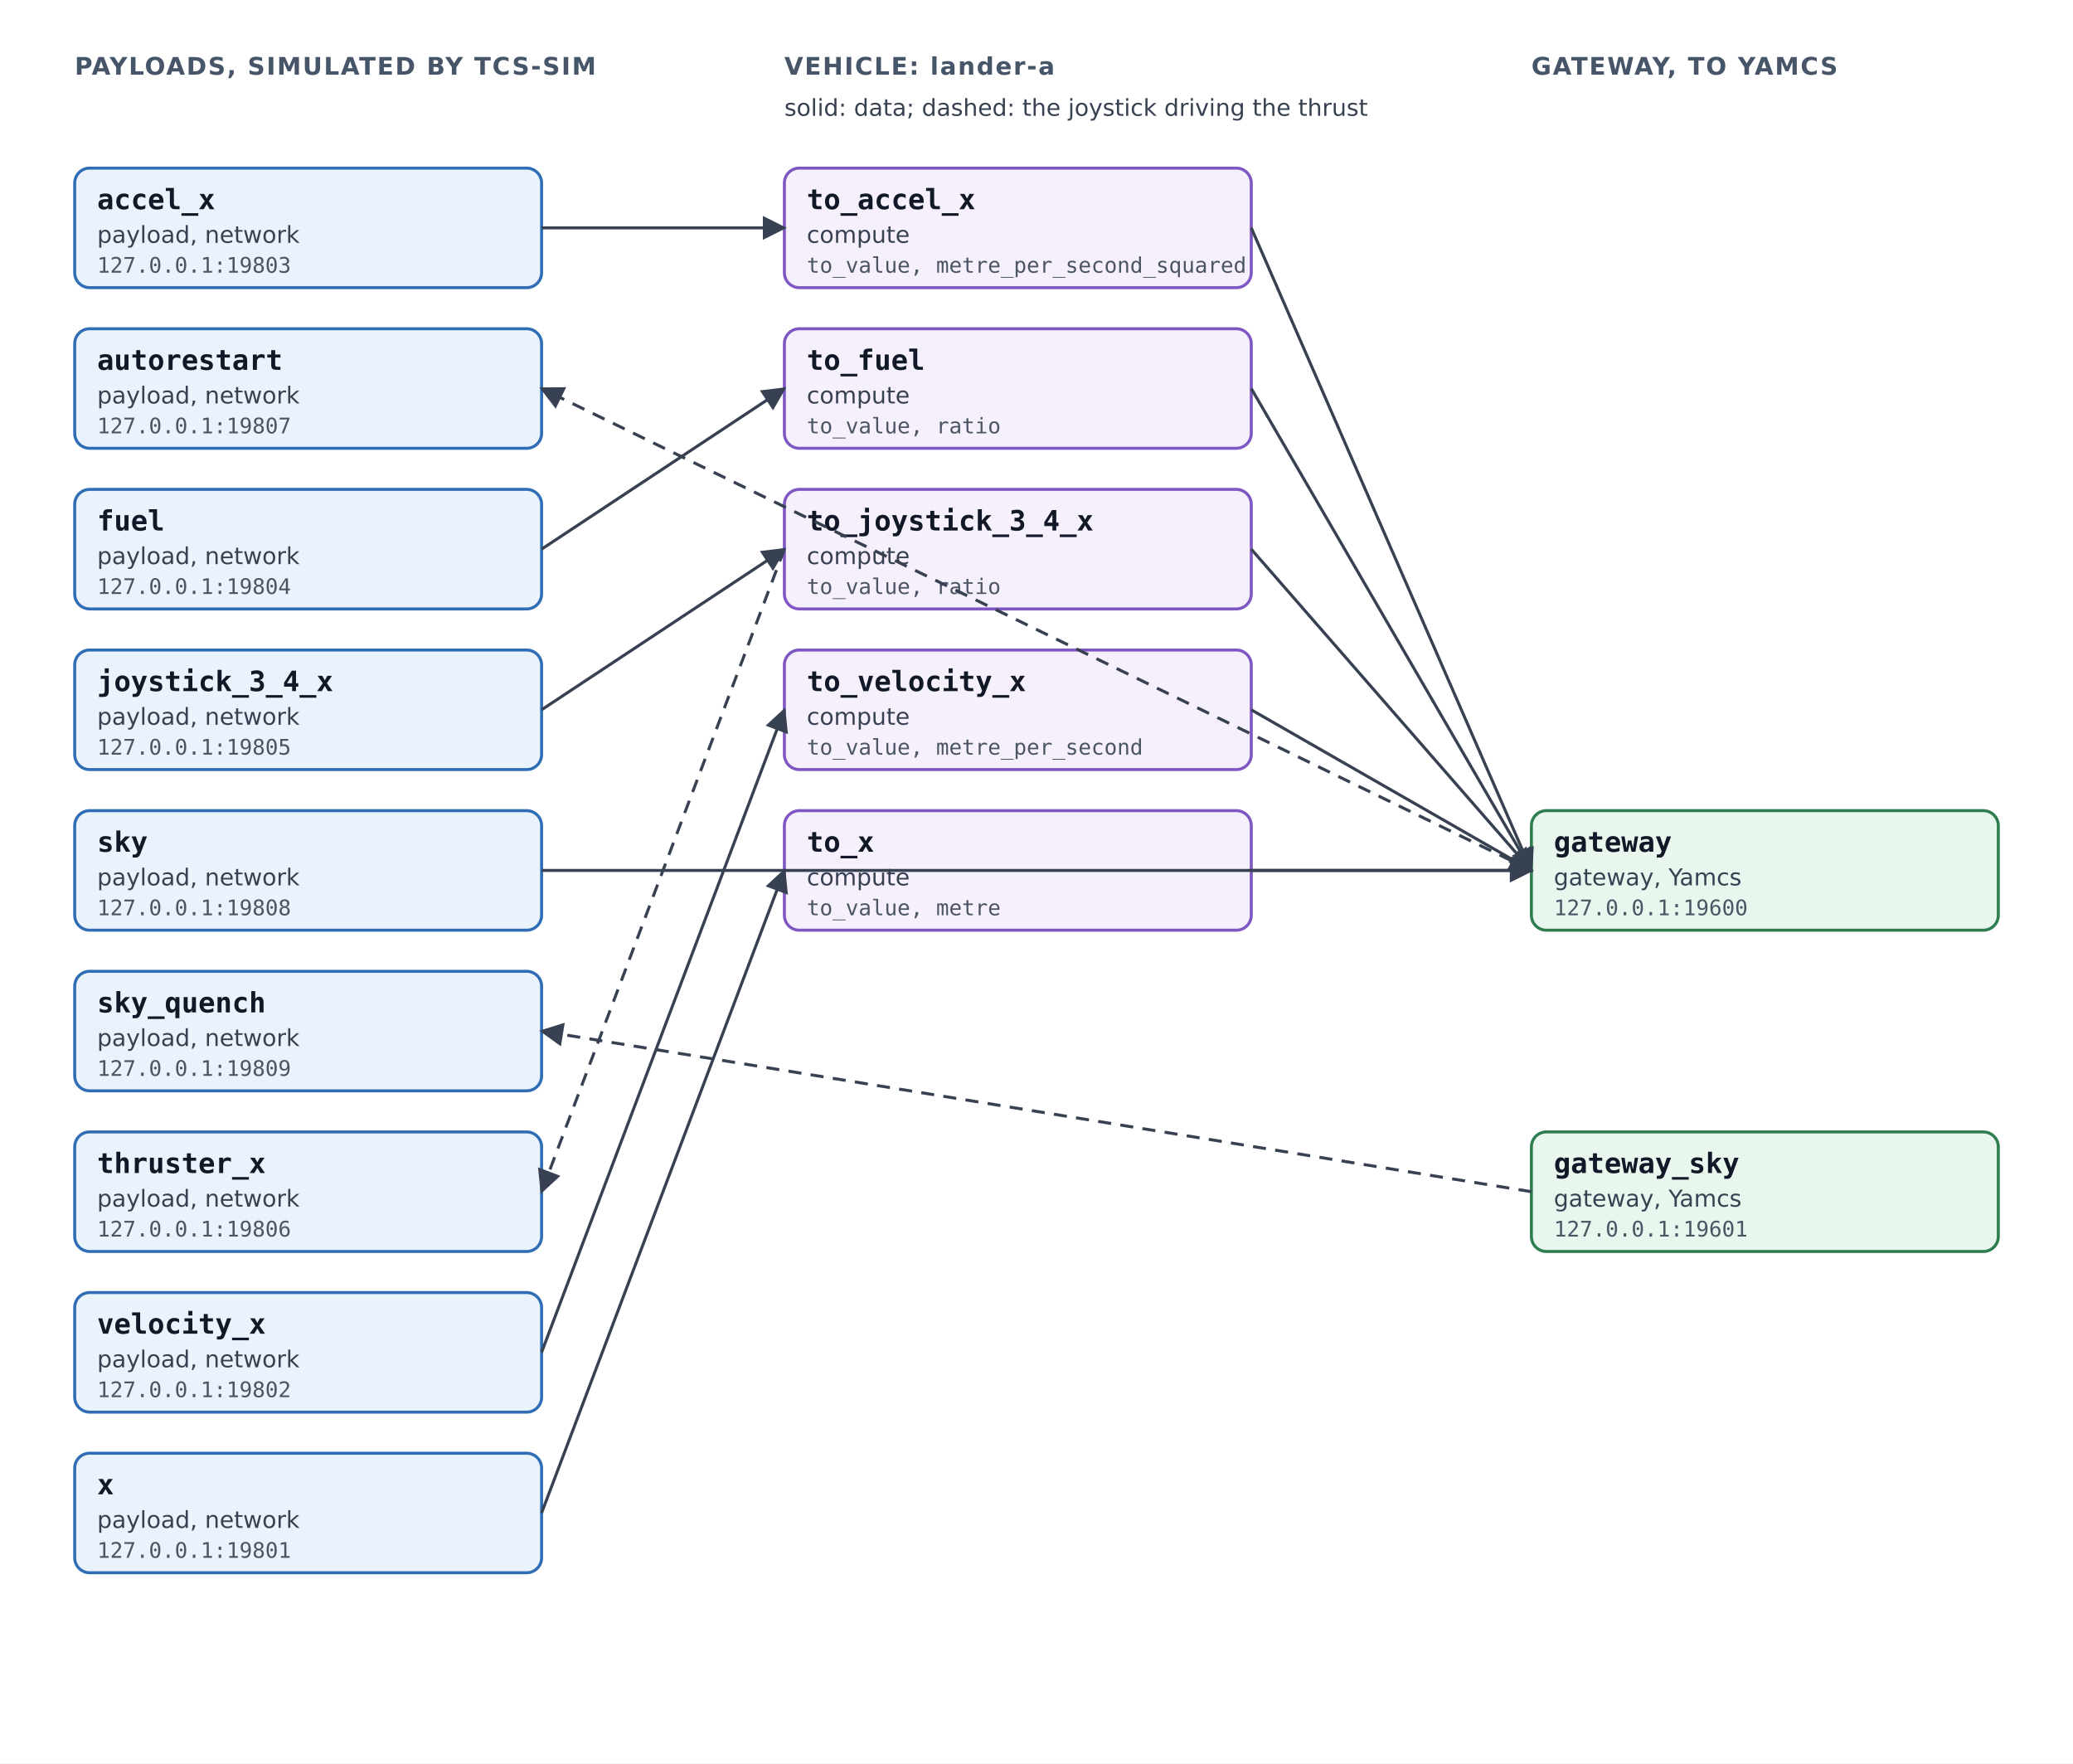
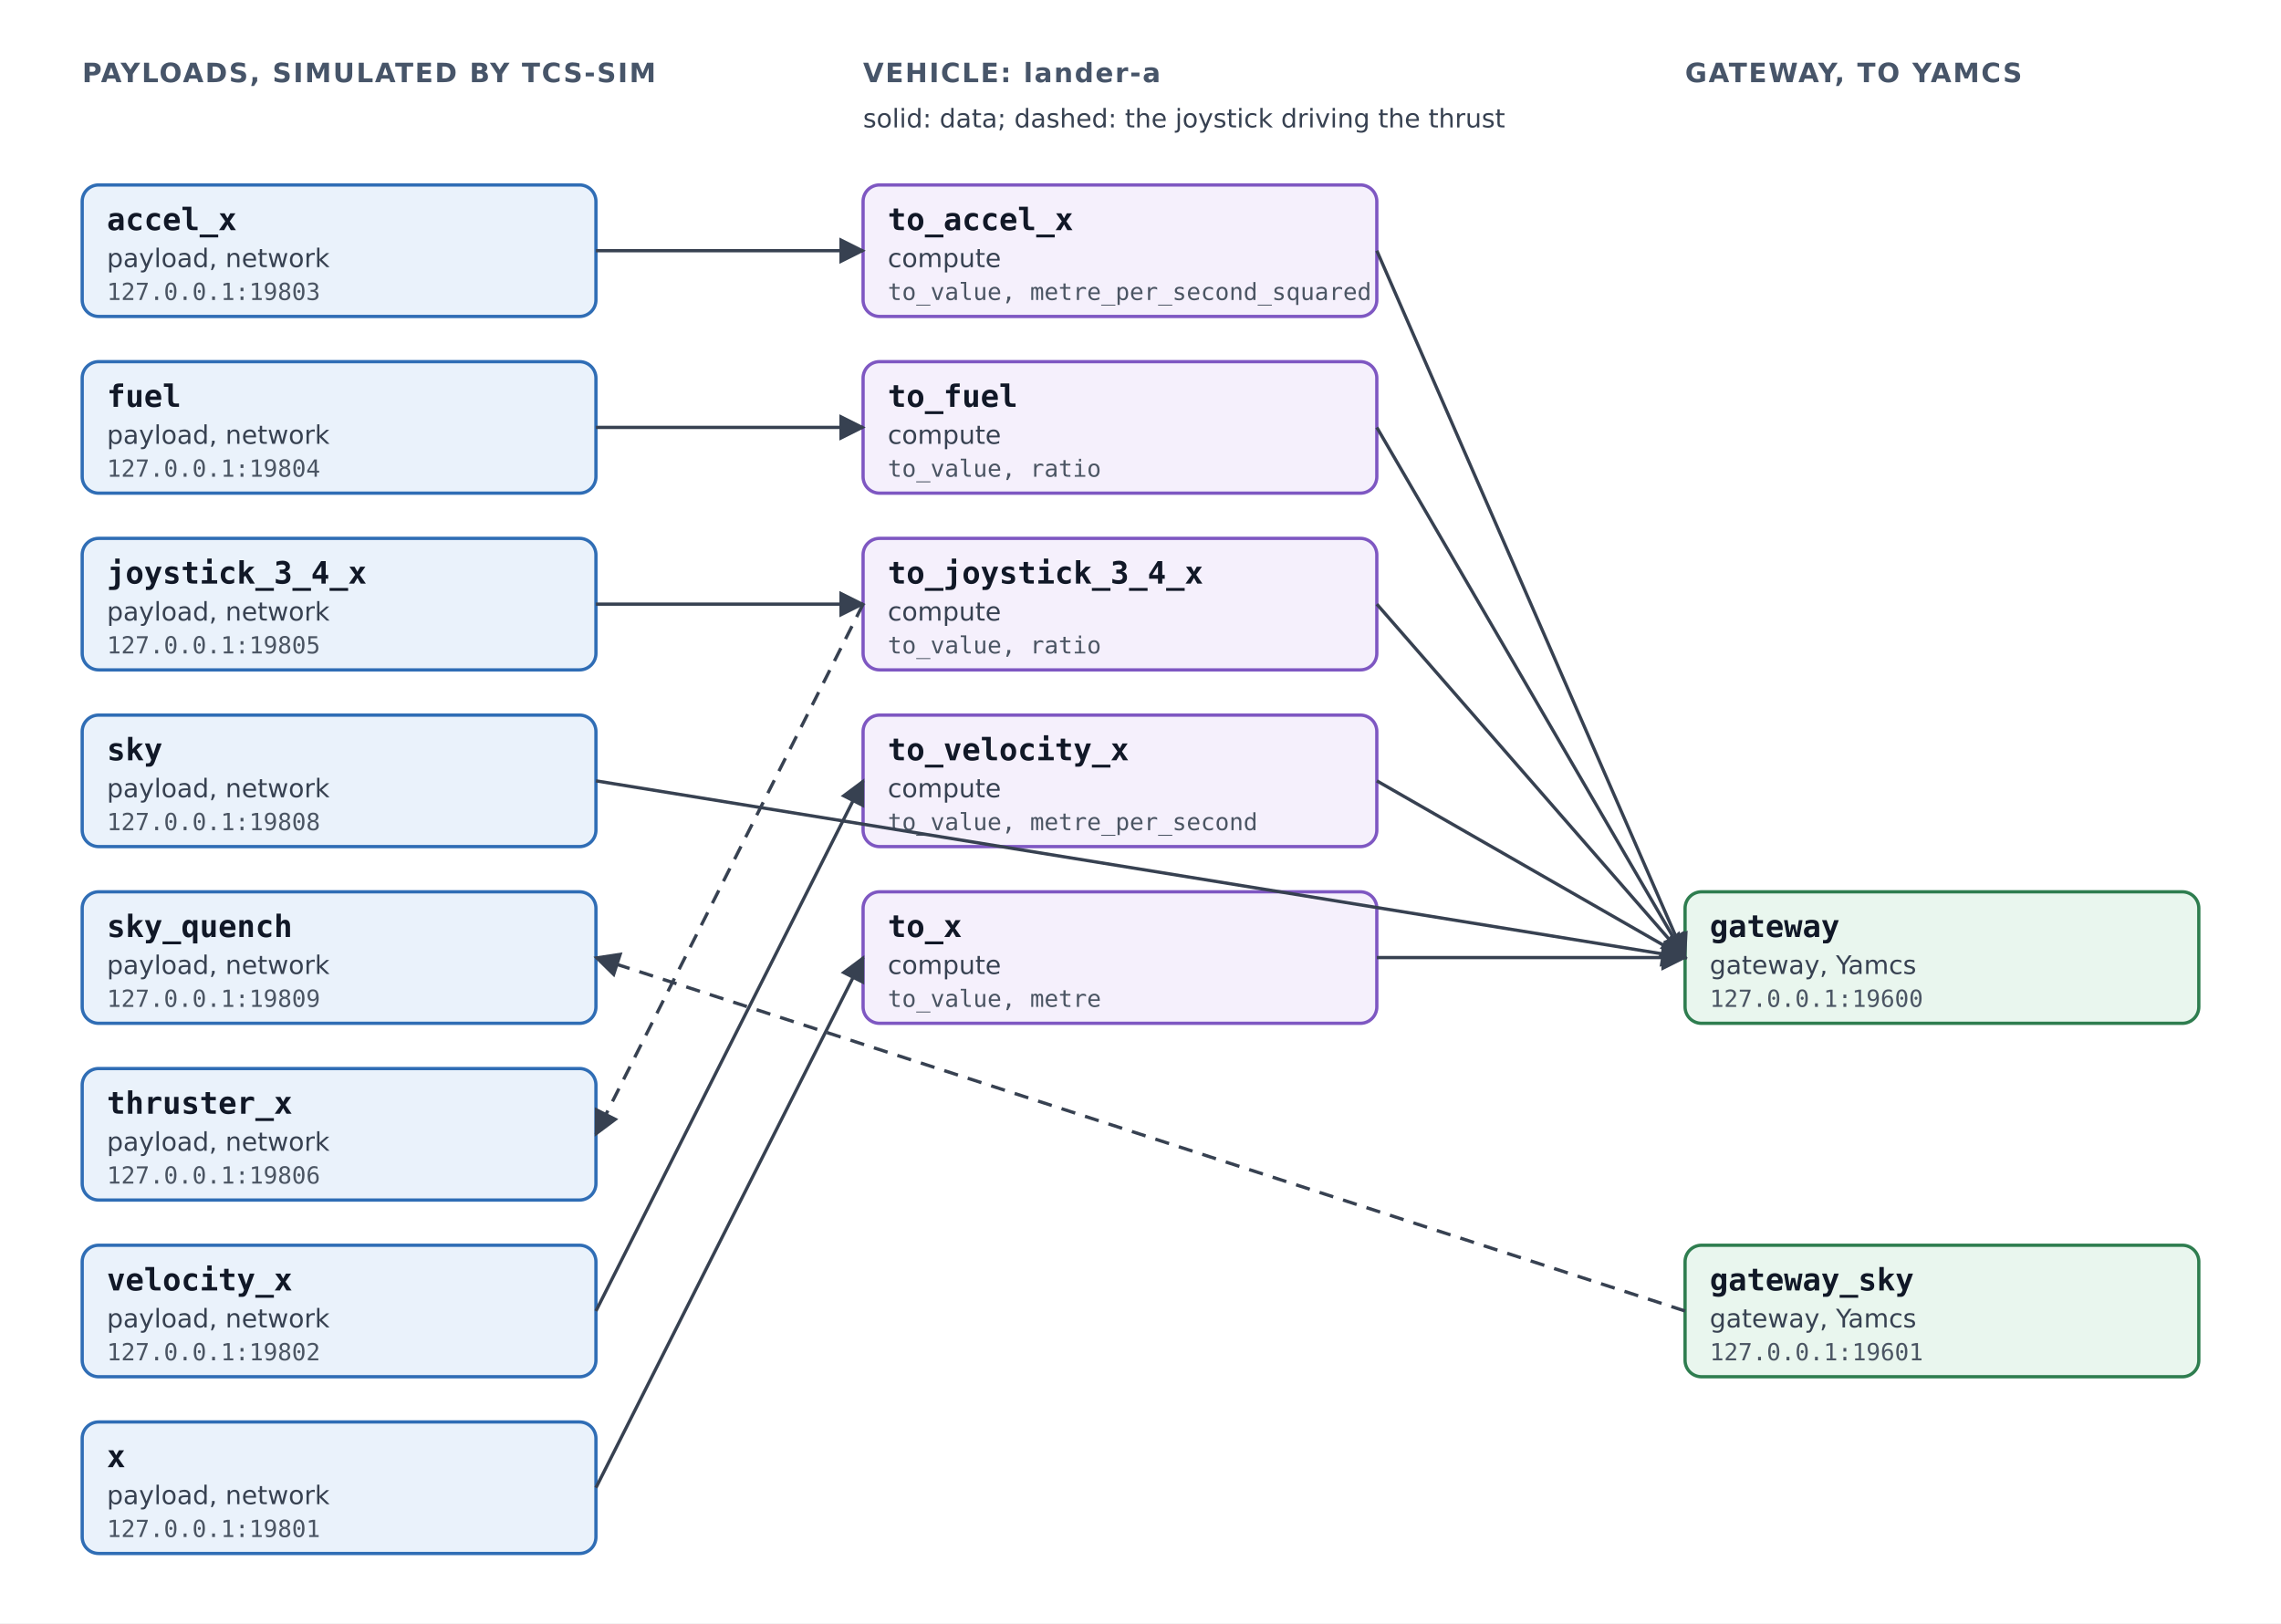
- <svg xmlns="http://www.w3.org/2000/svg" width="1110" height="944" viewBox="0 0 1110 944" role="img" aria-labelledby="title desc">
+ <svg xmlns="http://www.w3.org/2000/svg" width="1110" height="790" viewBox="0 0 1110 790" role="img" aria-labelledby="title desc">
  <defs>
    <style>
      text { font-family: "DejaVu Sans", Helvetica, Arial, sans-serif; fill: #111827; }
      .name { font-family: "DejaVu Sans Mono", Menlo, Consolas, monospace; font-size: 15px; font-weight: bold; }
      .kind { font-size: 12.5px; fill: #374151; }
      .detail { font-family: "DejaVu Sans Mono", Menlo, Consolas, monospace; font-size: 11.5px; fill: #4b5563; }
      .heading { font-size: 13px; font-weight: bold; fill: #475569; letter-spacing: 0.06em; }
      .payload { fill: #eaf2fb; stroke: #2f6db5; stroke-width: 1.6; }
      .vehicle { fill: #f5f0fc; stroke: #7e57c2; stroke-width: 1.6; }
      .gateway { fill: #e9f6ee; stroke: #2e7d4f; stroke-width: 1.6; }
      .link { stroke: #374151; stroke-width: 1.6; }
    </style>
    <marker id="arrow" viewBox="0 0 10 10" refX="9" refY="5" markerWidth="8" markerHeight="8" orient="auto-start-reverse">
      <path d="M 0 0 L 10 5 L 0 10 z" fill="#374151" />
    </marker>
  </defs>
-   <rect x="0" y="0" width="1110" height="944" fill="#ffffff" />
+   <rect x="0" y="0" width="1110" height="790" fill="#ffffff" />
  <text class="heading" x="40" y="40">PAYLOADS, SIMULATED BY TCS-SIM</text>
  <text class="heading" x="420" y="40">VEHICLE: lander-a</text>
  <text class="heading" x="820" y="40">GATEWAY, TO YAMCS</text>
  <text class="kind" x="420" y="62">solid: data; dashed: the joystick driving the thrust</text>
  <rect class="payload" x="40" y="90" width="250" height="64" rx="8" />
  <text class="name" x="52" y="112">accel_x</text>
  <text class="kind" x="52" y="130">payload, network</text>
  <text class="detail" x="52" y="146">127.0.0.1:19803</text>
  <rect class="payload" x="40" y="176" width="250" height="64" rx="8" />
-   <text class="name" x="52" y="198">autorestart</text>
+   <text class="name" x="52" y="198">fuel</text>
  <text class="kind" x="52" y="216">payload, network</text>
-   <text class="detail" x="52" y="232">127.0.0.1:19807</text>
+   <text class="detail" x="52" y="232">127.0.0.1:19804</text>
  <rect class="payload" x="40" y="262" width="250" height="64" rx="8" />
-   <text class="name" x="52" y="284">fuel</text>
+   <text class="name" x="52" y="284">joystick_3_4_x</text>
  <text class="kind" x="52" y="302">payload, network</text>
-   <text class="detail" x="52" y="318">127.0.0.1:19804</text>
+   <text class="detail" x="52" y="318">127.0.0.1:19805</text>
  <rect class="payload" x="40" y="348" width="250" height="64" rx="8" />
-   <text class="name" x="52" y="370">joystick_3_4_x</text>
+   <text class="name" x="52" y="370">sky</text>
  <text class="kind" x="52" y="388">payload, network</text>
-   <text class="detail" x="52" y="404">127.0.0.1:19805</text>
+   <text class="detail" x="52" y="404">127.0.0.1:19808</text>
  <rect class="payload" x="40" y="434" width="250" height="64" rx="8" />
-   <text class="name" x="52" y="456">sky</text>
+   <text class="name" x="52" y="456">sky_quench</text>
  <text class="kind" x="52" y="474">payload, network</text>
-   <text class="detail" x="52" y="490">127.0.0.1:19808</text>
+   <text class="detail" x="52" y="490">127.0.0.1:19809</text>
  <rect class="payload" x="40" y="520" width="250" height="64" rx="8" />
-   <text class="name" x="52" y="542">sky_quench</text>
+   <text class="name" x="52" y="542">thruster_x</text>
  <text class="kind" x="52" y="560">payload, network</text>
-   <text class="detail" x="52" y="576">127.0.0.1:19809</text>
+   <text class="detail" x="52" y="576">127.0.0.1:19806</text>
  <rect class="payload" x="40" y="606" width="250" height="64" rx="8" />
-   <text class="name" x="52" y="628">thruster_x</text>
+   <text class="name" x="52" y="628">velocity_x</text>
  <text class="kind" x="52" y="646">payload, network</text>
-   <text class="detail" x="52" y="662">127.0.0.1:19806</text>
+   <text class="detail" x="52" y="662">127.0.0.1:19802</text>
  <rect class="payload" x="40" y="692" width="250" height="64" rx="8" />
-   <text class="name" x="52" y="714">velocity_x</text>
+   <text class="name" x="52" y="714">x</text>
  <text class="kind" x="52" y="732">payload, network</text>
-   <text class="detail" x="52" y="748">127.0.0.1:19802</text>
-   <rect class="payload" x="40" y="778" width="250" height="64" rx="8" />
-   <text class="name" x="52" y="800">x</text>
-   <text class="kind" x="52" y="818">payload, network</text>
-   <text class="detail" x="52" y="834">127.0.0.1:19801</text>
+   <text class="detail" x="52" y="748">127.0.0.1:19801</text>
  <rect class="vehicle" x="420" y="90" width="250" height="64" rx="8" />
  <text class="name" x="432" y="112">to_accel_x</text>
  <text class="kind" x="432" y="130">compute</text>
  <text class="detail" x="432" y="146">to_value, metre_per_second_squared</text>
  <rect class="vehicle" x="420" y="176" width="250" height="64" rx="8" />
  <text class="name" x="432" y="198">to_fuel</text>
  <text class="kind" x="432" y="216">compute</text>
  <text class="detail" x="432" y="232">to_value, ratio</text>
  <rect class="vehicle" x="420" y="262" width="250" height="64" rx="8" />
  <text class="name" x="432" y="284">to_joystick_3_4_x</text>
  <text class="kind" x="432" y="302">compute</text>
  <text class="detail" x="432" y="318">to_value, ratio</text>
  <rect class="vehicle" x="420" y="348" width="250" height="64" rx="8" />
  <text class="name" x="432" y="370">to_velocity_x</text>
  <text class="kind" x="432" y="388">compute</text>
  <text class="detail" x="432" y="404">to_value, metre_per_second</text>
  <rect class="vehicle" x="420" y="434" width="250" height="64" rx="8" />
  <text class="name" x="432" y="456">to_x</text>
  <text class="kind" x="432" y="474">compute</text>
  <text class="detail" x="432" y="490">to_value, metre</text>
  <rect class="gateway" x="820" y="434.0" width="250" height="64" rx="8" />
  <text class="name" x="832" y="456.0">gateway</text>
  <text class="kind" x="832" y="474.0">gateway, Yamcs</text>
  <text class="detail" x="832" y="490.0">127.0.0.1:19600</text>
  <rect class="gateway" x="820" y="606.0" width="250" height="64" rx="8" />
  <text class="name" x="832" y="628.0">gateway_sky</text>
  <text class="kind" x="832" y="646.0">gateway, Yamcs</text>
  <text class="detail" x="832" y="662.0">127.0.0.1:19601</text>
  <line class="link" x1="670" y1="122" x2="820" y2="466" marker-end="url(#arrow)" />
  <line class="link" x1="290" y1="122" x2="420" y2="122" marker-end="url(#arrow)" />
  <line class="link" x1="670" y1="208" x2="820" y2="466" marker-end="url(#arrow)" />
-   <line class="link" x1="290" y1="294" x2="420" y2="208" marker-end="url(#arrow)" />
-   <line class="link" x1="420" y1="294" x2="290" y2="638" marker-end="url(#arrow)" stroke-dasharray="7 5" />
+   <line class="link" x1="290" y1="208" x2="420" y2="208" marker-end="url(#arrow)" />
+   <line class="link" x1="420" y1="294" x2="290" y2="552" marker-end="url(#arrow)" stroke-dasharray="7 5" />
  <line class="link" x1="670" y1="294" x2="820" y2="466" marker-end="url(#arrow)" />
-   <line class="link" x1="290" y1="380" x2="420" y2="294" marker-end="url(#arrow)" />
+   <line class="link" x1="290" y1="294" x2="420" y2="294" marker-end="url(#arrow)" />
  <line class="link" x1="670" y1="380" x2="820" y2="466" marker-end="url(#arrow)" />
-   <line class="link" x1="290" y1="724" x2="420" y2="380" marker-end="url(#arrow)" />
+   <line class="link" x1="290" y1="638" x2="420" y2="380" marker-end="url(#arrow)" />
  <line class="link" x1="670" y1="466" x2="820" y2="466" marker-end="url(#arrow)" />
-   <line class="link" x1="290" y1="810" x2="420" y2="466" marker-end="url(#arrow)" />
-   <line class="link" x1="820" y1="466" x2="290" y2="208" marker-end="url(#arrow)" stroke-dasharray="7 5" />
-   <line class="link" x1="290" y1="466" x2="820" y2="466" marker-end="url(#arrow)" />
-   <line class="link" x1="820" y1="638" x2="290" y2="552" marker-end="url(#arrow)" stroke-dasharray="7 5" />
+   <line class="link" x1="290" y1="724" x2="420" y2="466" marker-end="url(#arrow)" />
+   <line class="link" x1="290" y1="380" x2="820" y2="466" marker-end="url(#arrow)" />
+   <line class="link" x1="820" y1="638" x2="290" y2="466" marker-end="url(#arrow)" stroke-dasharray="7 5" />
</svg>
